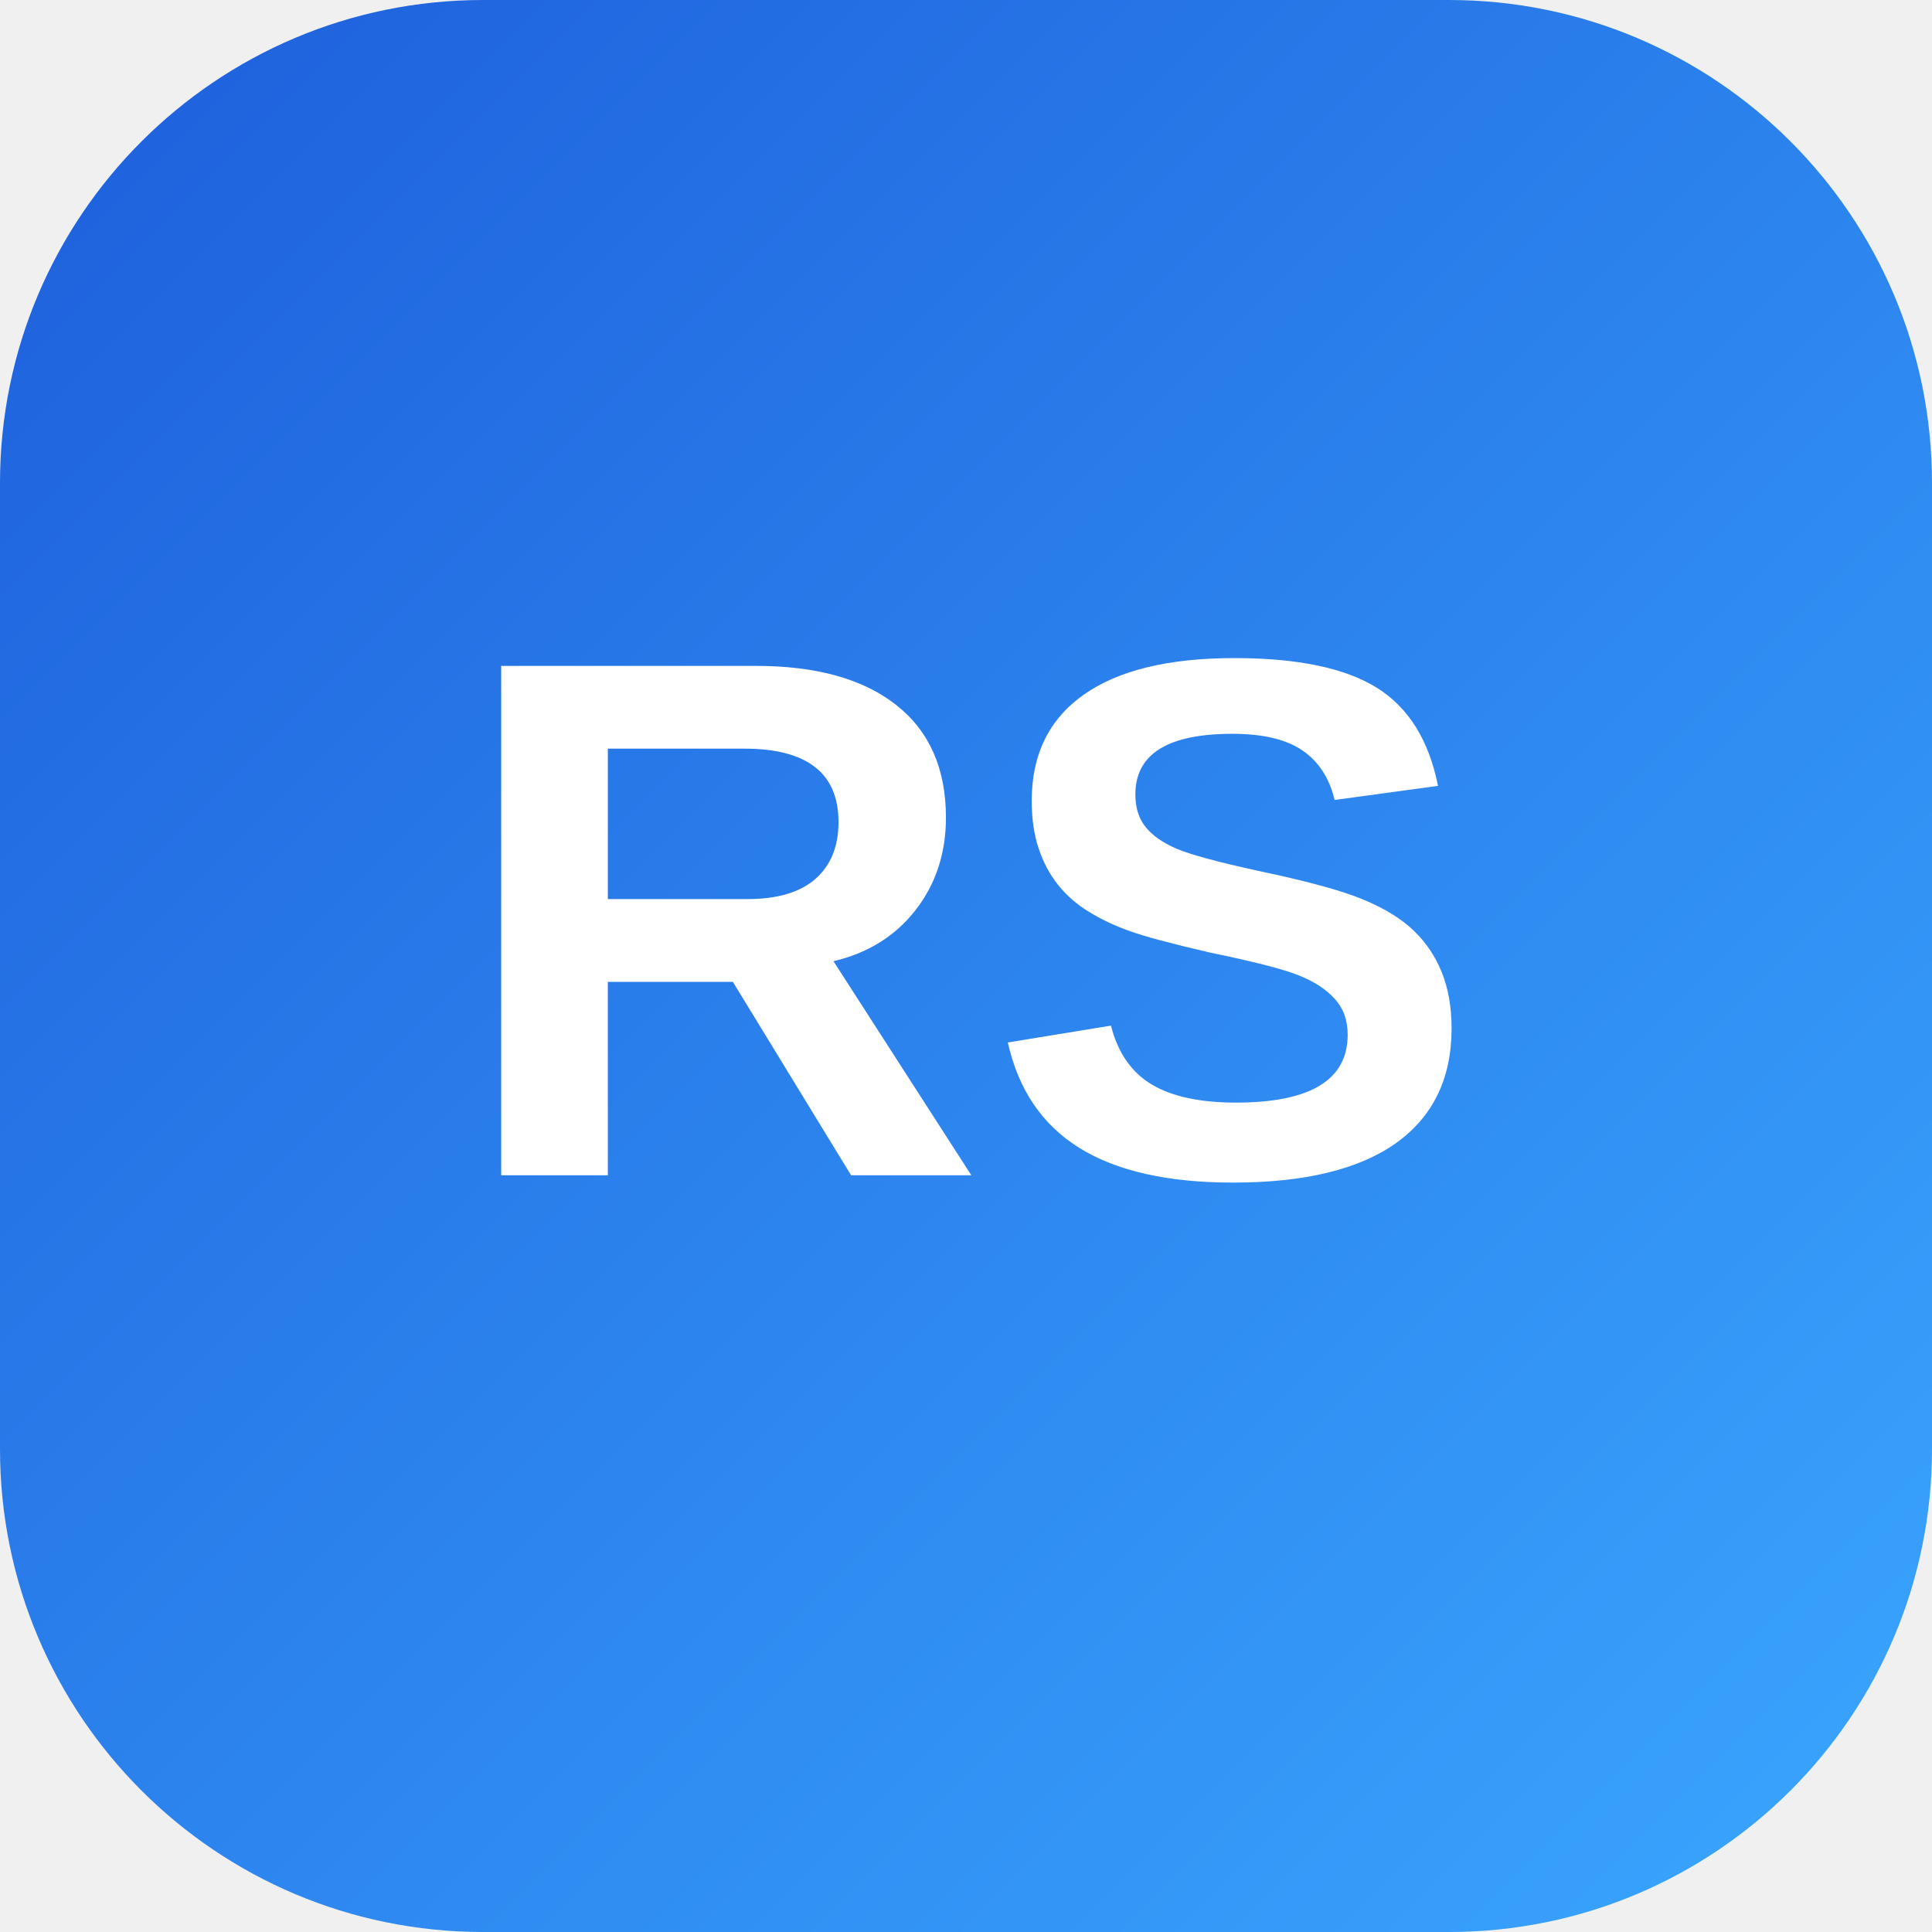
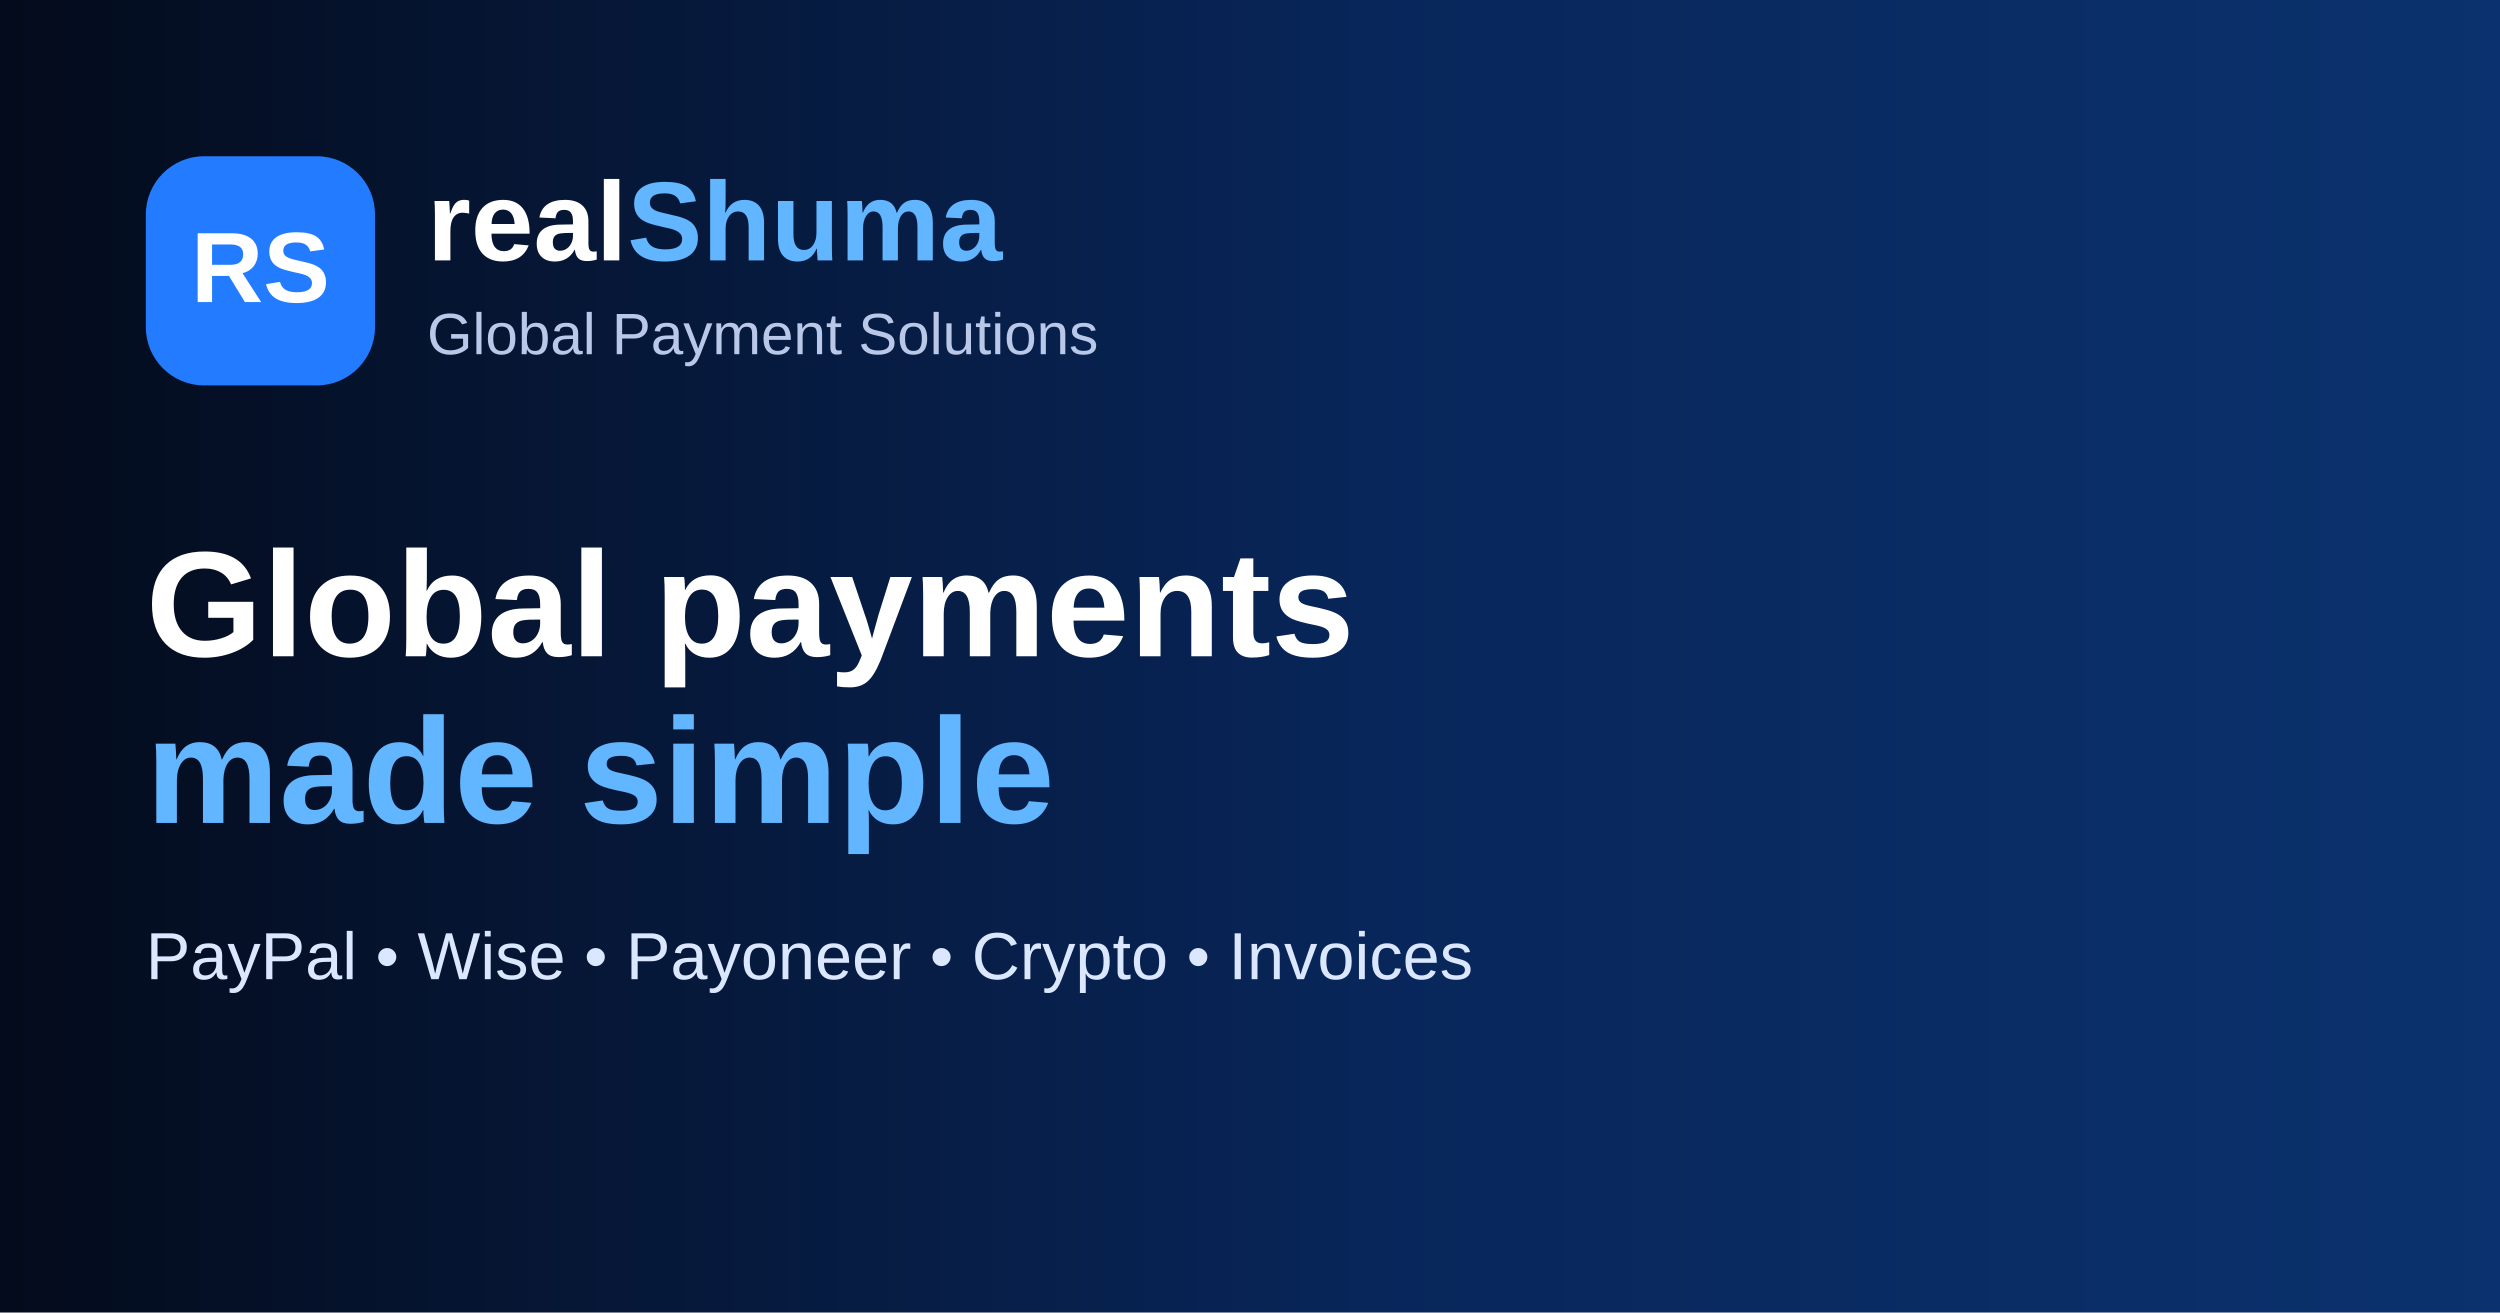
- <svg xmlns="http://www.w3.org/2000/svg" viewBox="0 0 120 120">
+ <svg xmlns="http://www.w3.org/2000/svg" viewBox="0 0 1200 630">
  <defs>
-     <linearGradient id="g" x1="0" x2="1" y1="0" y2="1">
-       <stop stop-color="#1d5edb" />
-       <stop offset="1" stop-color="#3aa7ff" />
+     <linearGradient id="g" x1="0" x2="1">
+       <stop stop-color="#040b1b" />
+       <stop offset=".55" stop-color="#08265a" />
+       <stop offset="1" stop-color="#0b326e" />
    </linearGradient>
  </defs>
-   <rect width="120" height="120" rx="30" fill="url(#g)" />
-   <text x="60" y="73" text-anchor="middle" font-family="Arial" font-size="46" font-weight="900" fill="white">RS</text>
+   <rect width="1200" height="630" fill="url(#g)" />
+   <rect x="70" y="75" width="110" height="110" rx="28" fill="#237cff" />
+   <text x="125" y="145" text-anchor="middle" font-family="Arial" font-size="48" font-weight="900" fill="#fff">RS</text>
+   <text x="205" y="125" font-family="Arial" font-size="54" font-weight="900" fill="#fff">real<tspan fill="#61b6ff">Shuma</tspan>
+   </text>
+   <text x="205" y="170" font-family="Arial" font-size="28" fill="#b9c8e8">Global Payment Solutions</text>
+   <text x="70" y="315" font-family="Arial" font-size="72" font-weight="900" fill="#fff">Global payments</text>
+   <text x="70" y="395" font-family="Arial" font-size="72" font-weight="900" fill="#61b6ff">made simple</text>
+   <text x="70" y="470" font-family="Arial" font-size="32" fill="#dbe7ff">PayPal • Wise • Payoneer • Crypto • Invoices</text>
</svg>
